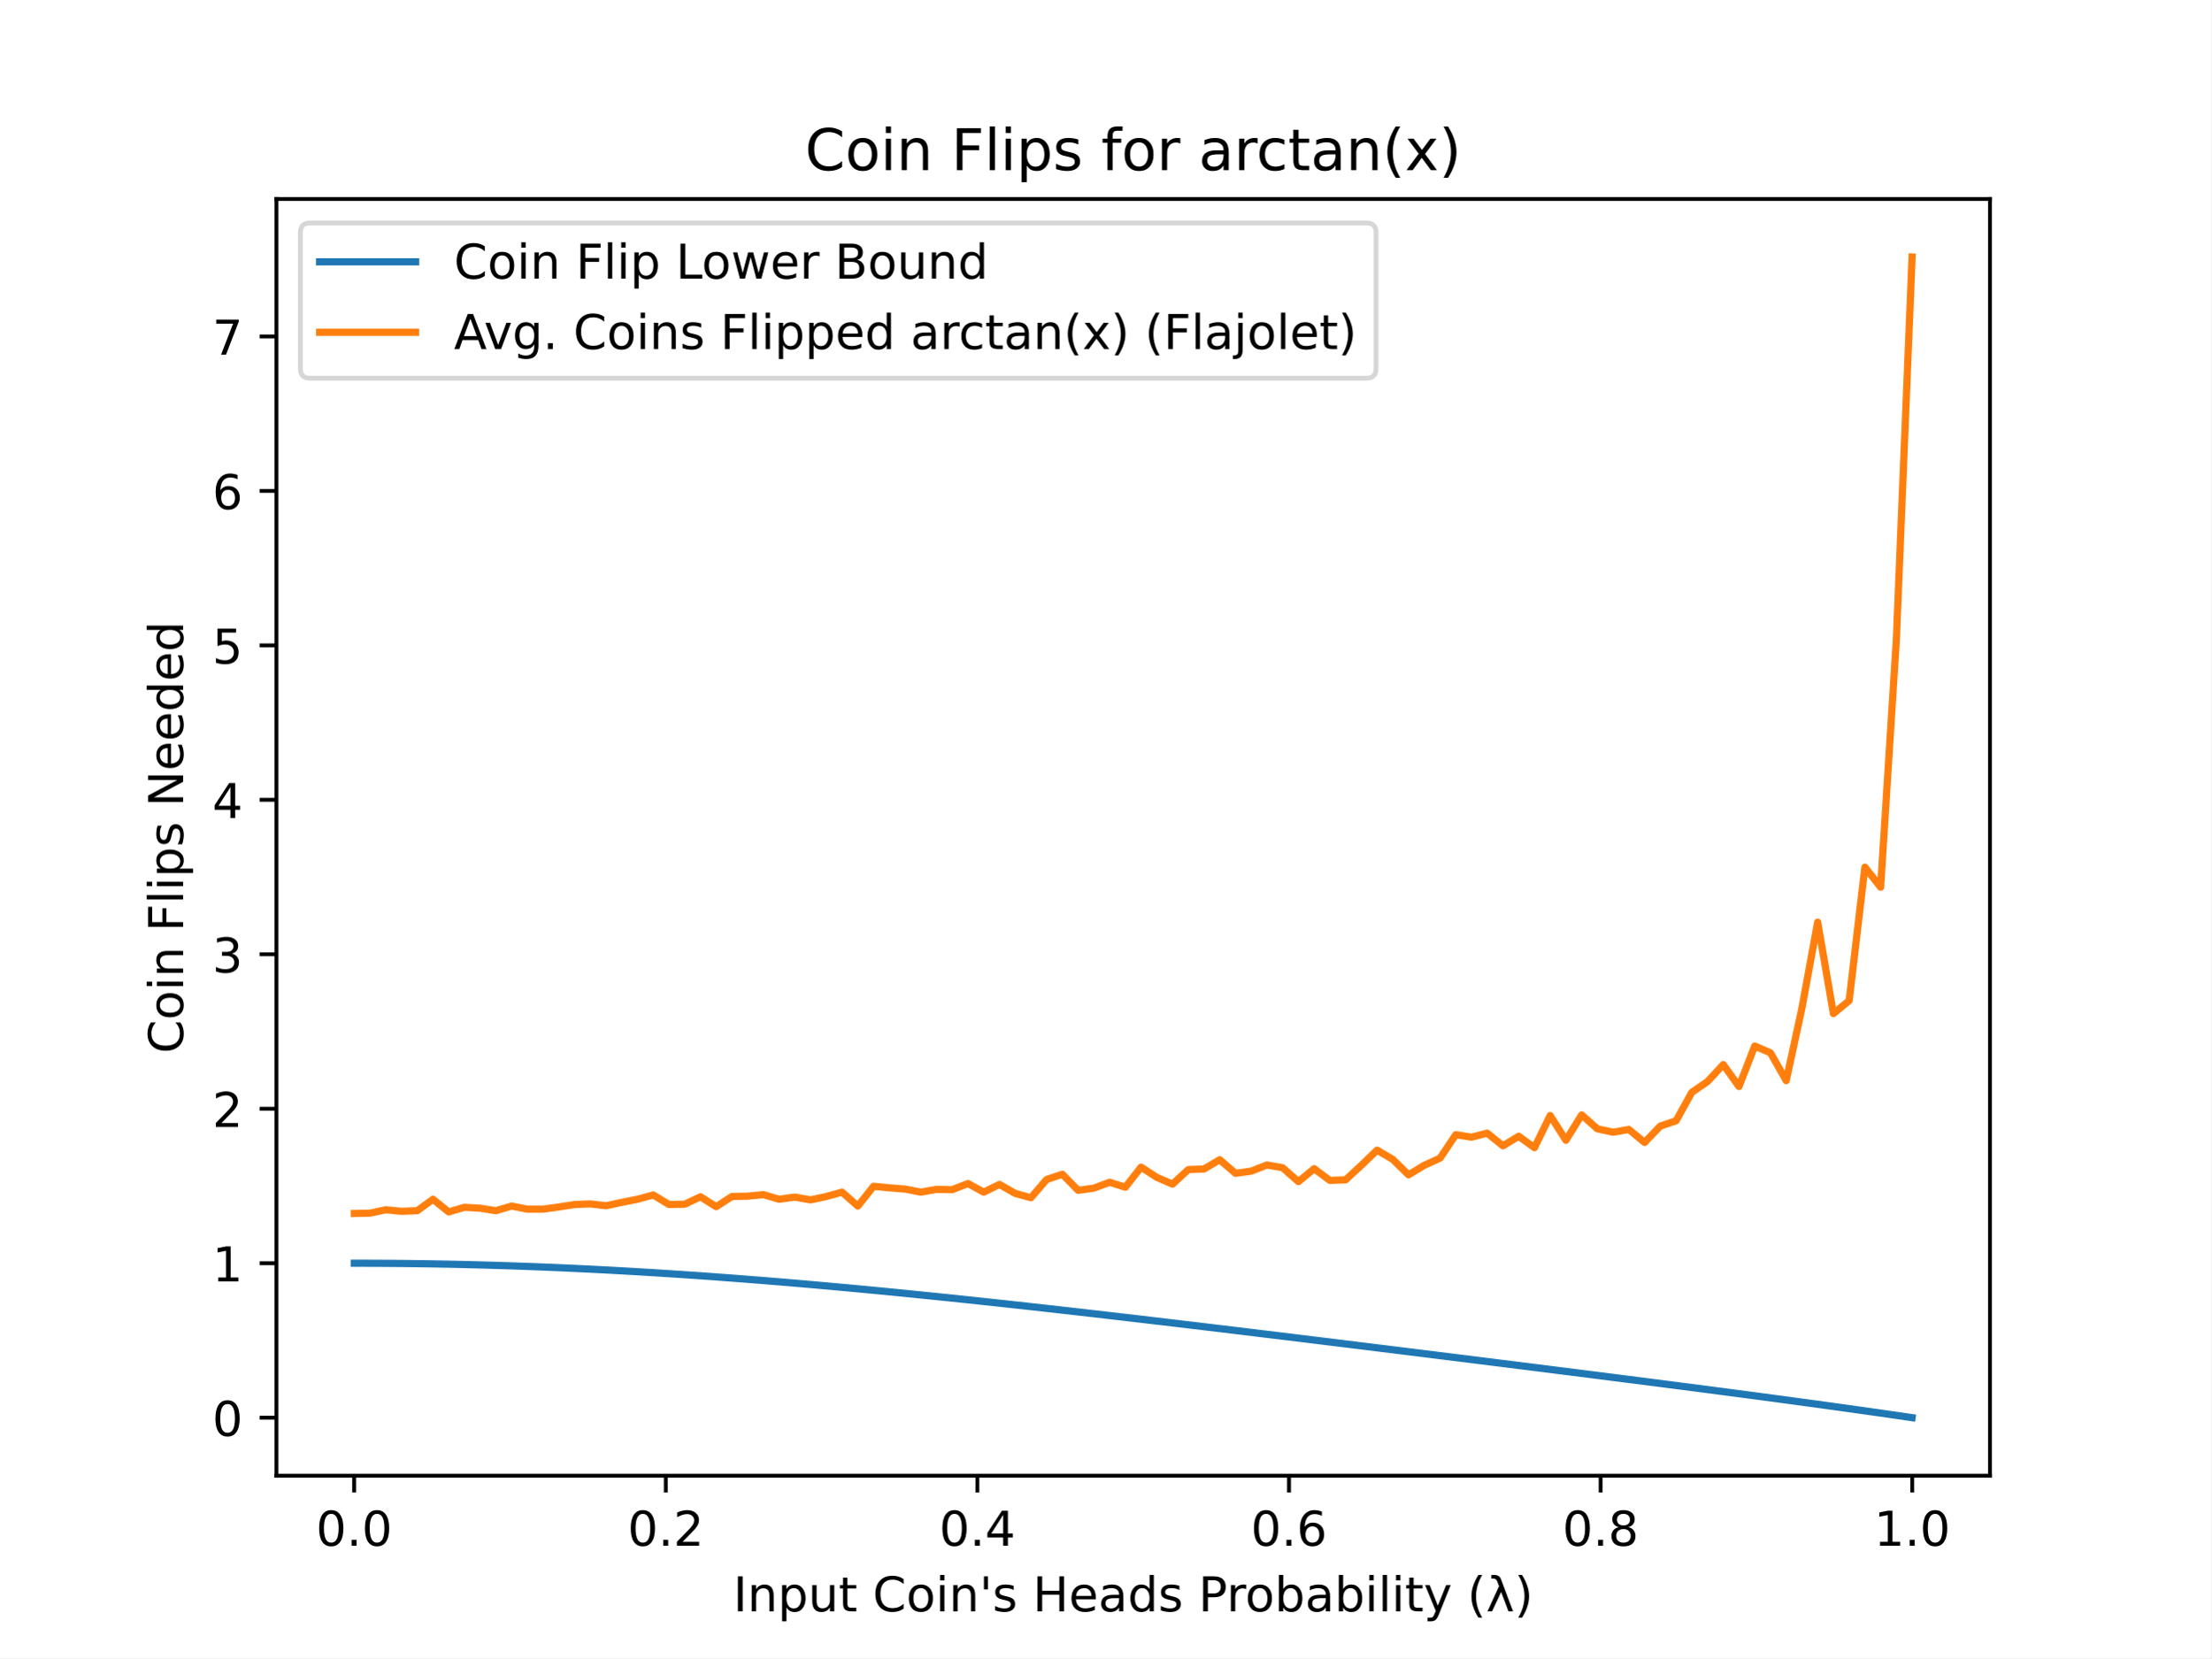
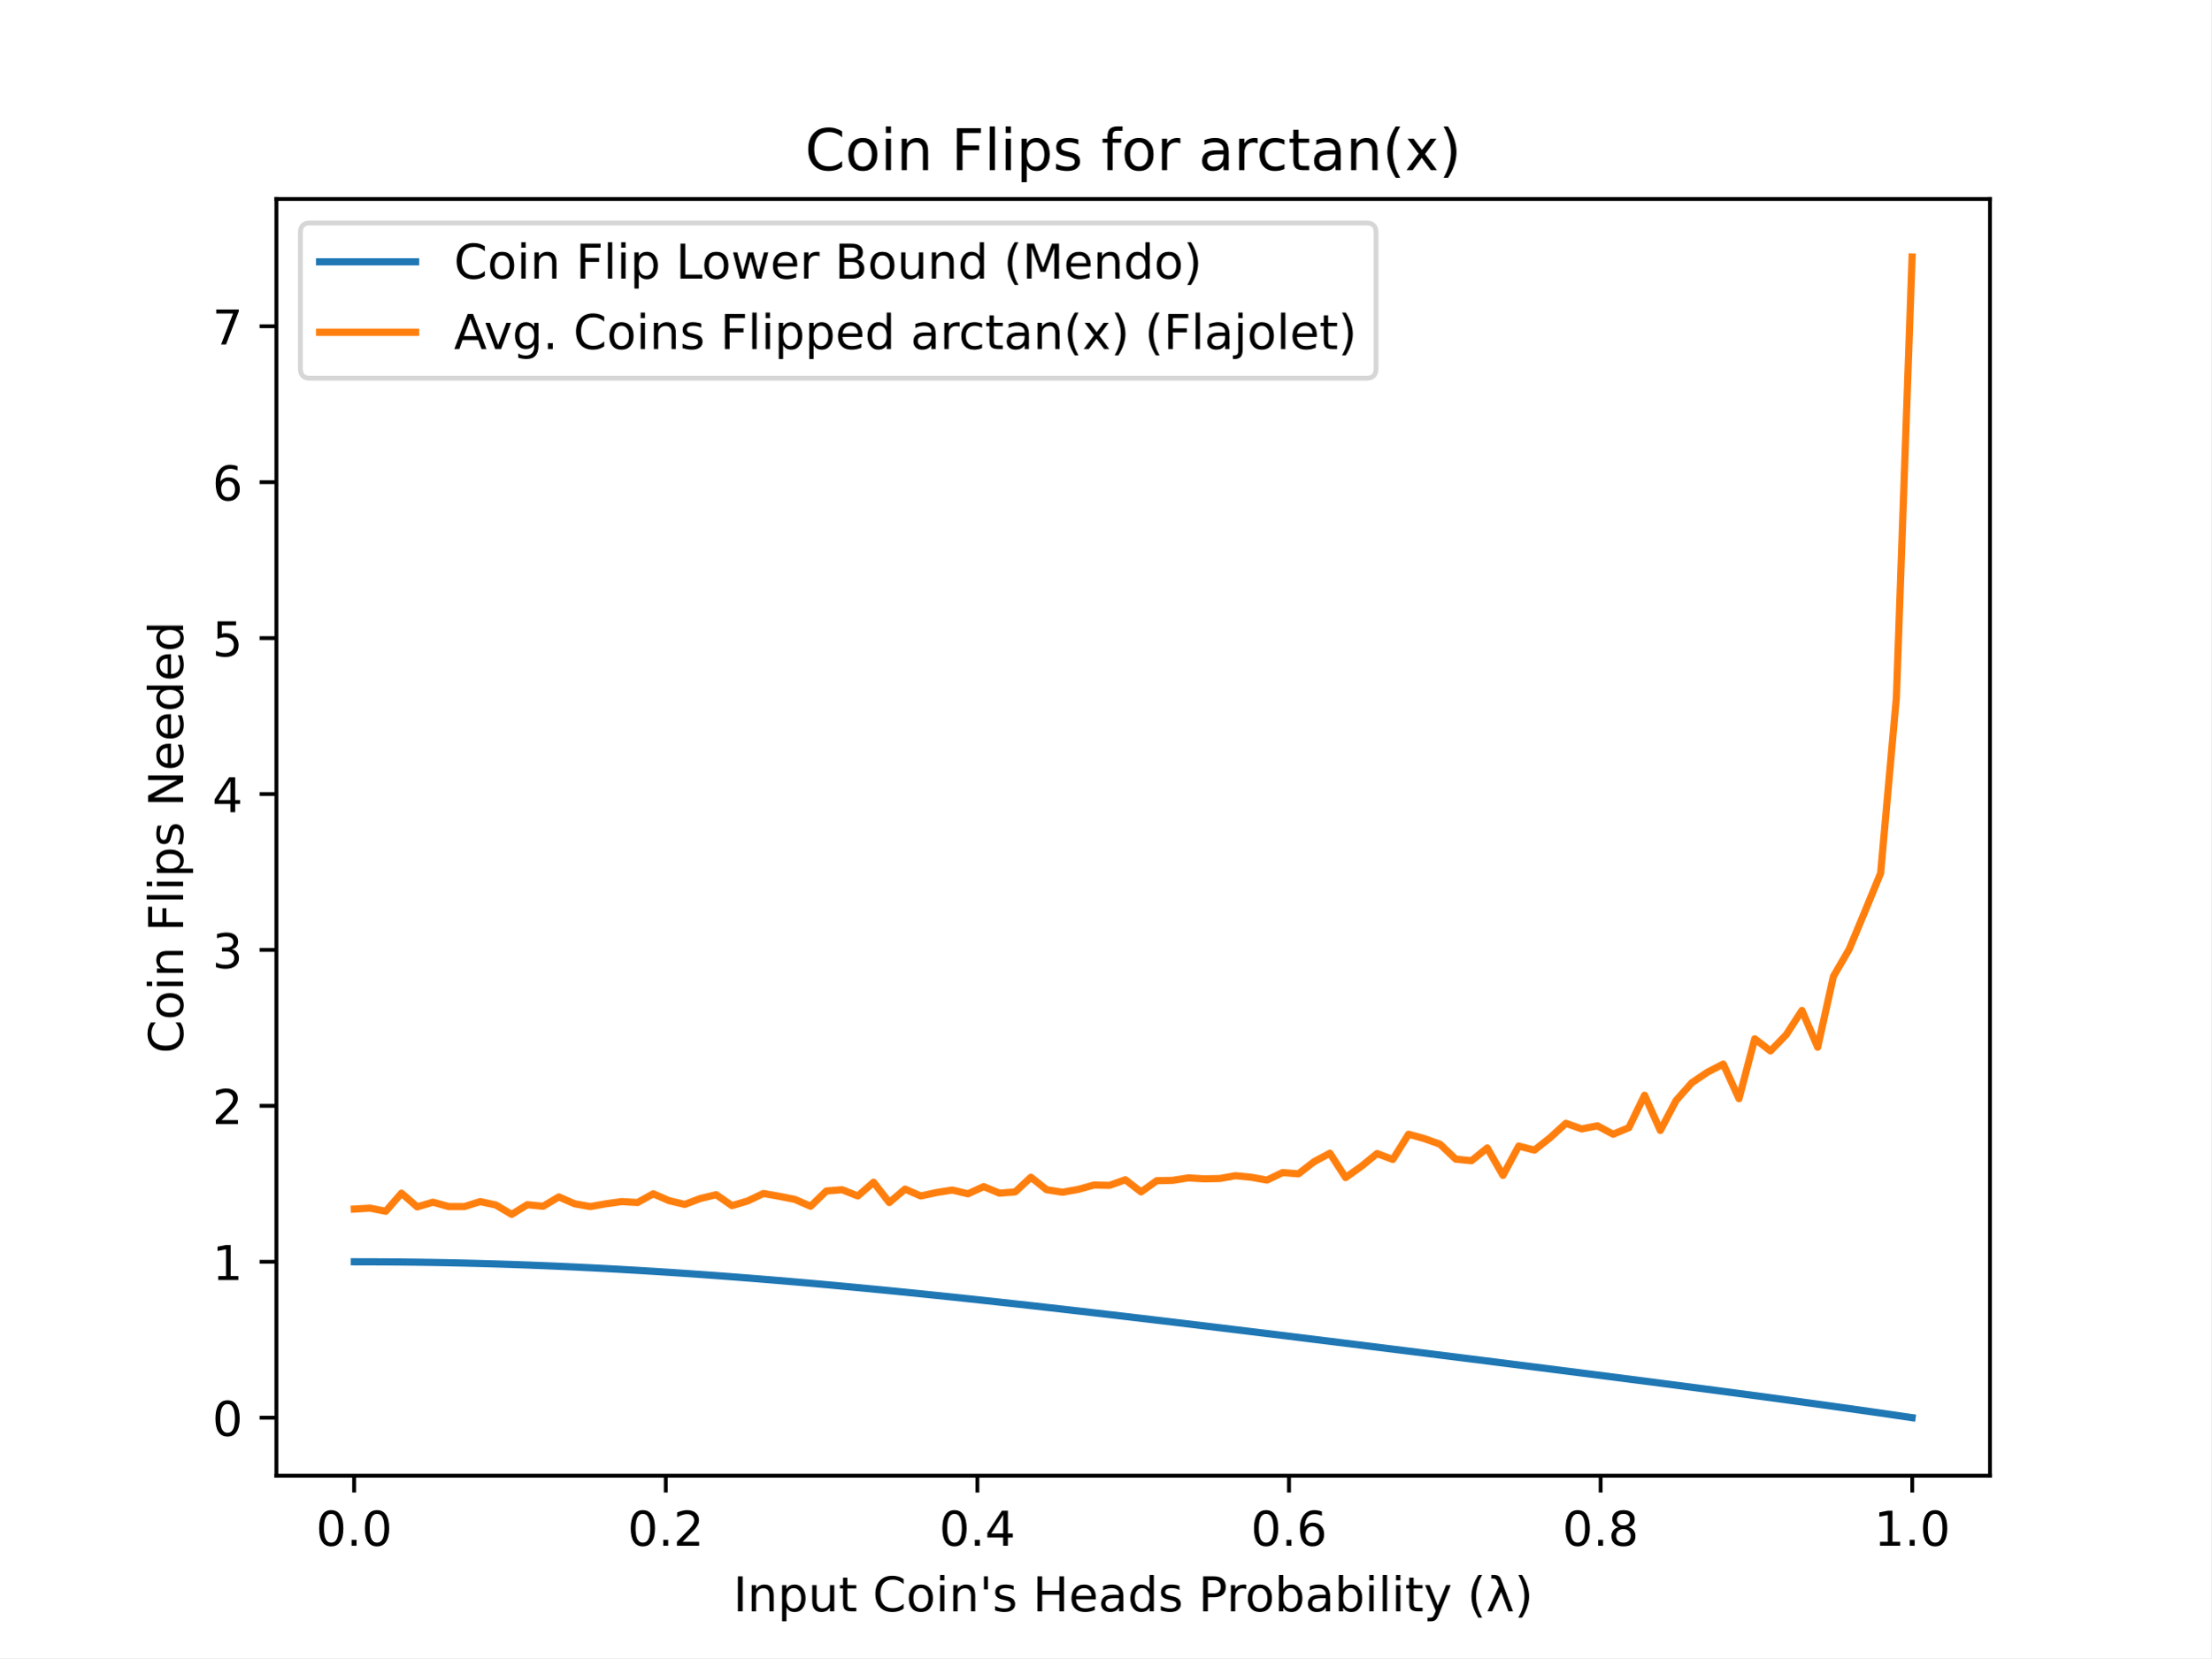
<svg xmlns="http://www.w3.org/2000/svg" xmlns:xlink="http://www.w3.org/1999/xlink" height="345.6pt" version="1.1" viewBox="0 0 460.8 345.6" width="460.8pt">
  <defs>
    <style type="text/css">
*{stroke-linecap:butt;stroke-linejoin:round;}
  </style>
  </defs>
  <g id="figure_1">
    <g id="patch_1">
      <path d="M 0 345.6  L 460.8 345.6  L 460.8 0  L 0 0  z " style="fill:#ffffff;" />
    </g>
    <g id="axes_1">
      <g id="patch_2">
        <path d="M 57.6 307.584  L 414.72 307.584  L 414.72 41.472  L 57.6 41.472  z " style="fill:#ffffff;" />
      </g>
      <g id="matplotlib.axis_1">
        <g id="xtick_1">
          <g id="line2d_1">
            <defs>
-               <path d="M 0 0  L 0 3.5  " id="mc5654436d5" style="stroke:#000000;stroke-width:0.8;" />
+               <path d="M 0 0  L 0 3.5  " id="mb48ba2da53" style="stroke:#000000;stroke-width:0.8;" />
            </defs>
            <g>
-               <use style="stroke:#000000;stroke-width:0.8;" x="73.8" xlink:href="#mc5654436d5" y="307.584" />
+               <use style="stroke:#000000;stroke-width:0.8;" x="73.8" xlink:href="#mb48ba2da53" y="307.584" />
            </g>
          </g>
          <g id="text_1">
            <text style="font-family:DejaVu Sans;font-size:10px;font-style:normal;font-weight:normal;text-anchor:middle;" transform="rotate(-0, 73.80026, 322.1824)" x="73.8" y="322.182">0.0</text>
          </g>
        </g>
        <g id="xtick_2">
          <g id="line2d_2">
            <g>
-               <use style="stroke:#000000;stroke-width:0.8;" x="138.744" xlink:href="#mc5654436d5" y="307.584" />
+               <use style="stroke:#000000;stroke-width:0.8;" x="138.744" xlink:href="#mb48ba2da53" y="307.584" />
            </g>
          </g>
          <g id="text_2">
            <text style="font-family:DejaVu Sans;font-size:10px;font-style:normal;font-weight:normal;text-anchor:middle;" transform="rotate(-0, 138.7442, 322.1824)" x="138.744" y="322.182">0.2</text>
          </g>
        </g>
        <g id="xtick_3">
          <g id="line2d_3">
            <g>
-               <use style="stroke:#000000;stroke-width:0.8;" x="203.688" xlink:href="#mc5654436d5" y="307.584" />
+               <use style="stroke:#000000;stroke-width:0.8;" x="203.688" xlink:href="#mb48ba2da53" y="307.584" />
            </g>
          </g>
          <g id="text_3">
            <text style="font-family:DejaVu Sans;font-size:10px;font-style:normal;font-weight:normal;text-anchor:middle;" transform="rotate(-0, 203.6881, 322.1824)" x="203.688" y="322.182">0.4</text>
          </g>
        </g>
        <g id="xtick_4">
          <g id="line2d_4">
            <g>
-               <use style="stroke:#000000;stroke-width:0.8;" x="268.632" xlink:href="#mc5654436d5" y="307.584" />
+               <use style="stroke:#000000;stroke-width:0.8;" x="268.632" xlink:href="#mb48ba2da53" y="307.584" />
            </g>
          </g>
          <g id="text_4">
            <text style="font-family:DejaVu Sans;font-size:10px;font-style:normal;font-weight:normal;text-anchor:middle;" transform="rotate(-0, 268.6319, 322.1824)" x="268.632" y="322.182">0.6</text>
          </g>
        </g>
        <g id="xtick_5">
          <g id="line2d_5">
            <g>
-               <use style="stroke:#000000;stroke-width:0.8;" x="333.576" xlink:href="#mc5654436d5" y="307.584" />
+               <use style="stroke:#000000;stroke-width:0.8;" x="333.576" xlink:href="#mb48ba2da53" y="307.584" />
            </g>
          </g>
          <g id="text_5">
            <text style="font-family:DejaVu Sans;font-size:10px;font-style:normal;font-weight:normal;text-anchor:middle;" transform="rotate(-0, 333.5758, 322.1824)" x="333.576" y="322.182">0.8</text>
          </g>
        </g>
        <g id="xtick_6">
          <g id="line2d_6">
            <g>
-               <use style="stroke:#000000;stroke-width:0.8;" x="398.52" xlink:href="#mc5654436d5" y="307.584" />
+               <use style="stroke:#000000;stroke-width:0.8;" x="398.52" xlink:href="#mb48ba2da53" y="307.584" />
            </g>
          </g>
          <g id="text_6">
            <text style="font-family:DejaVu Sans;font-size:10px;font-style:normal;font-weight:normal;text-anchor:middle;" transform="rotate(-0, 398.5197, 322.1824)" x="398.52" y="322.182">1.0</text>
          </g>
        </g>
        <g id="text_7">
          <text style="font-family:DejaVu Sans;font-size:10px;font-style:normal;font-weight:normal;text-anchor:middle;" transform="rotate(-0, 236.16, 335.8606)" x="236.16" y="335.861">Input Coin's Heads Probability (λ)</text>
        </g>
      </g>
      <g id="matplotlib.axis_2">
        <g id="ytick_1">
          <g id="line2d_7">
            <defs>
-               <path d="M 0 0  L -3.5 0  " id="m6249e7765f" style="stroke:#000000;stroke-width:0.8;" />
+               <path d="M 0 0  L -3.5 0  " id="m55961f1d72" style="stroke:#000000;stroke-width:0.8;" />
            </defs>
            <g>
-               <use style="stroke:#000000;stroke-width:0.8;" x="57.6" xlink:href="#m6249e7765f" y="295.493" />
+               <use style="stroke:#000000;stroke-width:0.8;" x="57.6" xlink:href="#m55961f1d72" y="295.493" />
            </g>
          </g>
          <g id="text_8">
            <text style="font-family:DejaVu Sans;font-size:10px;font-style:normal;font-weight:normal;text-anchor:end;" transform="rotate(-0, 50.6, 299.292)" x="50.6" y="299.292">0</text>
          </g>
        </g>
        <g id="ytick_2">
          <g id="line2d_8">
            <g>
-               <use style="stroke:#000000;stroke-width:0.8;" x="57.6" xlink:href="#m6249e7765f" y="263.296" />
+               <use style="stroke:#000000;stroke-width:0.8;" x="57.6" xlink:href="#m55961f1d72" y="262.994" />
            </g>
          </g>
          <g id="text_9">
-             <text style="font-family:DejaVu Sans;font-size:10px;font-style:normal;font-weight:normal;text-anchor:end;" transform="rotate(-0, 50.6, 267.0955)" x="50.6" y="267.095">1</text>
+             <text style="font-family:DejaVu Sans;font-size:10px;font-style:normal;font-weight:normal;text-anchor:end;" transform="rotate(-0, 50.6, 266.7927)" x="50.6" y="266.793">1</text>
          </g>
        </g>
        <g id="ytick_3">
          <g id="line2d_9">
            <g>
-               <use style="stroke:#000000;stroke-width:0.8;" x="57.6" xlink:href="#m6249e7765f" y="231.1" />
+               <use style="stroke:#000000;stroke-width:0.8;" x="57.6" xlink:href="#m55961f1d72" y="230.494" />
            </g>
          </g>
          <g id="text_10">
-             <text style="font-family:DejaVu Sans;font-size:10px;font-style:normal;font-weight:normal;text-anchor:end;" transform="rotate(-0, 50.6, 234.8989)" x="50.6" y="234.899">2</text>
+             <text style="font-family:DejaVu Sans;font-size:10px;font-style:normal;font-weight:normal;text-anchor:end;" transform="rotate(-0, 50.6, 234.2934)" x="50.6" y="234.293">2</text>
          </g>
        </g>
        <g id="ytick_4">
          <g id="line2d_10">
            <g>
-               <use style="stroke:#000000;stroke-width:0.8;" x="57.6" xlink:href="#m6249e7765f" y="198.903" />
+               <use style="stroke:#000000;stroke-width:0.8;" x="57.6" xlink:href="#m55961f1d72" y="197.995" />
            </g>
          </g>
          <g id="text_11">
-             <text style="font-family:DejaVu Sans;font-size:10px;font-style:normal;font-weight:normal;text-anchor:end;" transform="rotate(-0, 50.6, 202.7024)" x="50.6" y="202.702">3</text>
+             <text style="font-family:DejaVu Sans;font-size:10px;font-style:normal;font-weight:normal;text-anchor:end;" transform="rotate(-0, 50.6, 201.7941)" x="50.6" y="201.794">3</text>
          </g>
        </g>
        <g id="ytick_5">
          <g id="line2d_11">
            <g>
-               <use style="stroke:#000000;stroke-width:0.8;" x="57.6" xlink:href="#m6249e7765f" y="166.707" />
+               <use style="stroke:#000000;stroke-width:0.8;" x="57.6" xlink:href="#m55961f1d72" y="165.496" />
            </g>
          </g>
          <g id="text_12">
-             <text style="font-family:DejaVu Sans;font-size:10px;font-style:normal;font-weight:normal;text-anchor:end;" transform="rotate(-0, 50.6, 170.5058)" x="50.6" y="170.506">4</text>
+             <text style="font-family:DejaVu Sans;font-size:10px;font-style:normal;font-weight:normal;text-anchor:end;" transform="rotate(-0, 50.6, 169.2948)" x="50.6" y="169.295">4</text>
          </g>
        </g>
        <g id="ytick_6">
          <g id="line2d_12">
            <g>
-               <use style="stroke:#000000;stroke-width:0.8;" x="57.6" xlink:href="#m6249e7765f" y="134.51" />
+               <use style="stroke:#000000;stroke-width:0.8;" x="57.6" xlink:href="#m55961f1d72" y="132.996" />
            </g>
          </g>
          <g id="text_13">
-             <text style="font-family:DejaVu Sans;font-size:10px;font-style:normal;font-weight:normal;text-anchor:end;" transform="rotate(-0, 50.6, 138.3093)" x="50.6" y="138.309">5</text>
+             <text style="font-family:DejaVu Sans;font-size:10px;font-style:normal;font-weight:normal;text-anchor:end;" transform="rotate(-0, 50.6, 136.7955)" x="50.6" y="136.796">5</text>
          </g>
        </g>
        <g id="ytick_7">
          <g id="line2d_13">
            <g>
-               <use style="stroke:#000000;stroke-width:0.8;" x="57.6" xlink:href="#m6249e7765f" y="102.314" />
+               <use style="stroke:#000000;stroke-width:0.8;" x="57.6" xlink:href="#m55961f1d72" y="100.497" />
            </g>
          </g>
          <g id="text_14">
-             <text style="font-family:DejaVu Sans;font-size:10px;font-style:normal;font-weight:normal;text-anchor:end;" transform="rotate(-0, 50.6, 106.1128)" x="50.6" y="106.113">6</text>
+             <text style="font-family:DejaVu Sans;font-size:10px;font-style:normal;font-weight:normal;text-anchor:end;" transform="rotate(-0, 50.6, 104.2962)" x="50.6" y="104.296">6</text>
          </g>
        </g>
        <g id="ytick_8">
          <g id="line2d_14">
            <g>
-               <use style="stroke:#000000;stroke-width:0.8;" x="57.6" xlink:href="#m6249e7765f" y="70.117" />
+               <use style="stroke:#000000;stroke-width:0.8;" x="57.6" xlink:href="#m55961f1d72" y="67.998" />
            </g>
          </g>
          <g id="text_15">
-             <text style="font-family:DejaVu Sans;font-size:10px;font-style:normal;font-weight:normal;text-anchor:end;" transform="rotate(-0, 50.6, 73.91624)" x="50.6" y="73.916">7</text>
+             <text style="font-family:DejaVu Sans;font-size:10px;font-style:normal;font-weight:normal;text-anchor:end;" transform="rotate(-0, 50.6, 71.79691)" x="50.6" y="71.797">7</text>
          </g>
        </g>
        <g id="text_16">
          <text style="font-family:DejaVu Sans;font-size:10px;font-style:normal;font-weight:normal;text-anchor:middle;" transform="rotate(-90, 38.15781, 174.528)" x="38.158" y="174.528">Coin Flips Needed</text>
        </g>
      </g>
      <g id="line2d_15">
-         <path clip-path="url(#p22a6bcb319)" d="M 73.833 263.296  L 77.112 263.302  L 80.391 263.318  L 83.671 263.346  L 86.95 263.385  L 90.229 263.435  L 93.509 263.495  L 96.788 263.567  L 100.067 263.65  L 103.347 263.744  L 106.626 263.849  L 109.905 263.965  L 113.185 264.091  L 116.464 264.228  L 119.743 264.376  L 123.023 264.534  L 126.302 264.702  L 129.581 264.88  L 132.861 265.069  L 136.14 265.266  L 139.42 265.474  L 142.699 265.691  L 145.978 265.916  L 149.258 266.151  L 152.537 266.395  L 155.816 266.647  L 159.096 266.907  L 162.375 267.175  L 165.654 267.451  L 168.934 267.734  L 172.213 268.025  L 175.492 268.322  L 178.772 268.626  L 182.051 268.937  L 185.33 269.254  L 188.61 269.577  L 191.889 269.906  L 195.168 270.24  L 198.448 270.579  L 201.727 270.923  L 205.006 271.272  L 208.286 271.625  L 211.565 271.983  L 214.844 272.345  L 218.124 272.71  L 221.403 273.079  L 224.682 273.451  L 227.962 273.827  L 231.241 274.205  L 234.52 274.586  L 237.8 274.97  L 241.079 275.356  L 244.358 275.744  L 247.638 276.134  L 250.917 276.526  L 254.196 276.92  L 257.476 277.316  L 260.755 277.713  L 264.034 278.111  L 267.314 278.511  L 270.593 278.912  L 273.872 279.314  L 277.152 279.716  L 280.431 280.12  L 283.71 280.525  L 286.99 280.93  L 290.269 281.336  L 293.548 281.743  L 296.828 282.15  L 300.107 282.558  L 303.386 282.967  L 306.666 283.377  L 309.945 283.787  L 313.224 284.198  L 316.504 284.609  L 319.783 285.021  L 323.062 285.435  L 326.342 285.849  L 329.621 286.264  L 332.9 286.68  L 336.18 287.097  L 339.459 287.516  L 342.739 287.936  L 346.018 288.357  L 349.297 288.78  L 352.577 289.205  L 355.856 289.632  L 359.135 290.062  L 362.415 290.494  L 365.694 290.928  L 368.973 291.366  L 372.253 291.807  L 375.532 292.251  L 378.811 292.699  L 382.091 293.151  L 385.37 293.608  L 388.649 294.069  L 391.929 294.536  L 395.208 295.009  L 398.487 295.488  " style="fill:none;stroke:#1f77b4;stroke-linecap:square;stroke-width:1.5;" />
+         <path clip-path="url(#pf2ad5f7940)" d="M 73.833 262.994  L 77.112 262.999  L 80.391 263.016  L 83.671 263.044  L 86.95 263.083  L 90.229 263.133  L 93.509 263.195  L 96.788 263.267  L 100.067 263.351  L 103.347 263.446  L 106.626 263.552  L 109.905 263.668  L 113.185 263.796  L 116.464 263.934  L 119.743 264.083  L 123.023 264.243  L 126.302 264.413  L 129.581 264.593  L 132.861 264.783  L 136.14 264.982  L 139.42 265.192  L 142.699 265.41  L 145.978 265.638  L 149.258 265.875  L 152.537 266.121  L 155.816 266.375  L 159.096 266.638  L 162.375 266.909  L 165.654 267.187  L 168.934 267.473  L 172.213 267.766  L 175.492 268.067  L 178.772 268.374  L 182.051 268.688  L 185.33 269.007  L 188.61 269.333  L 191.889 269.665  L 195.168 270.002  L 198.448 270.345  L 201.727 270.692  L 205.006 271.044  L 208.286 271.401  L 211.565 271.762  L 214.844 272.127  L 218.124 272.496  L 221.403 272.868  L 224.682 273.244  L 227.962 273.623  L 231.241 274.005  L 234.52 274.389  L 237.8 274.777  L 241.079 275.166  L 244.358 275.558  L 247.638 275.952  L 250.917 276.348  L 254.196 276.746  L 257.476 277.145  L 260.755 277.546  L 264.034 277.948  L 267.314 278.351  L 270.593 278.756  L 273.872 279.161  L 277.152 279.568  L 280.431 279.976  L 283.71 280.384  L 286.99 280.793  L 290.269 281.203  L 293.548 281.614  L 296.828 282.025  L 300.107 282.437  L 303.386 282.849  L 306.666 283.263  L 309.945 283.677  L 313.224 284.091  L 316.504 284.507  L 319.783 284.923  L 323.062 285.34  L 326.342 285.758  L 329.621 286.177  L 332.9 286.597  L 336.18 287.018  L 339.459 287.441  L 342.739 287.864  L 346.018 288.29  L 349.297 288.717  L 352.577 289.146  L 355.856 289.577  L 359.135 290.011  L 362.415 290.447  L 365.694 290.885  L 368.973 291.327  L 372.253 291.772  L 375.532 292.22  L 378.811 292.673  L 382.091 293.129  L 385.37 293.59  L 388.649 294.056  L 391.929 294.527  L 395.208 295.005  L 398.487 295.488  " style="fill:none;stroke:#1f77b4;stroke-linecap:square;stroke-width:1.5;" />
      </g>
      <g id="line2d_16">
-         <path clip-path="url(#p22a6bcb319)" d="M 73.833 252.929  L 77.112 252.865  L 80.391 252.156  L 83.671 252.478  L 86.95 252.349  L 90.229 249.967  L 93.509 252.607  L 96.788 251.641  L 100.067 251.834  L 103.347 252.349  L 106.626 251.384  L 109.905 252.027  L 113.185 252.027  L 116.464 251.577  L 119.743 251.062  L 123.023 250.933  L 126.302 251.319  L 129.581 250.611  L 132.861 249.967  L 136.14 249.065  L 139.42 251.062  L 142.699 250.997  L 145.978 249.452  L 149.258 251.512  L 152.537 249.387  L 155.816 249.323  L 159.096 249.001  L 162.375 249.967  L 165.654 249.516  L 168.934 250.096  L 172.213 249.387  L 175.492 248.486  L 178.772 251.384  L 182.051 247.262  L 185.33 247.584  L 188.61 247.842  L 191.889 248.486  L 195.168 247.906  L 198.448 247.971  L 201.727 246.683  L 205.006 248.486  L 208.286 246.876  L 211.565 248.743  L 214.844 249.645  L 218.124 245.846  L 221.403 244.751  L 224.682 248.099  L 227.962 247.649  L 231.241 246.425  L 234.52 247.456  L 237.8 243.27  L 241.079 245.395  L 244.358 246.812  L 247.638 243.785  L 250.917 243.656  L 254.196 241.725  L 257.476 244.558  L 260.755 244.107  L 264.034 242.819  L 267.314 243.399  L 270.593 246.296  L 273.872 243.592  L 277.152 246.039  L 280.431 245.91  L 283.71 242.884  L 286.99 239.728  L 290.269 241.66  L 293.548 244.88  L 296.828 242.884  L 300.107 241.403  L 303.386 236.509  L 306.666 237.024  L 309.945 236.187  L 313.224 238.827  L 316.504 236.831  L 319.783 239.213  L 323.062 232.516  L 326.342 237.668  L 329.621 232.388  L 332.9 235.285  L 336.18 235.994  L 339.459 235.414  L 342.739 238.119  L 346.018 234.706  L 349.297 233.611  L 352.577 227.687  L 355.856 225.433  L 359.135 221.891  L 362.415 226.463  L 365.694 218.028  L 368.973 219.445  L 372.253 225.24  L 375.532 210.108  L 378.811 192.206  L 382.091 211.267  L 385.37 208.562  L 388.649 180.744  L 391.929 184.93  L 395.208 133.287  L 398.487 53.568  " style="fill:none;stroke:#ff7f0e;stroke-linecap:square;stroke-width:1.5;" />
+         <path clip-path="url(#pf2ad5f7940)" d="M 73.833 252.009  L 77.112 251.814  L 80.391 252.464  L 83.671 248.694  L 86.95 251.554  L 90.229 250.579  L 93.509 251.489  L 96.788 251.489  L 100.067 250.449  L 103.347 251.164  L 106.626 253.114  L 109.905 251.099  L 113.185 251.424  L 116.464 249.474  L 119.743 250.904  L 123.023 251.489  L 126.302 250.904  L 129.581 250.449  L 132.861 250.644  L 136.14 248.824  L 139.42 250.254  L 142.699 251.034  L 145.978 249.799  L 149.258 249.019  L 152.537 251.294  L 155.816 250.319  L 159.096 248.759  L 162.375 249.344  L 165.654 249.994  L 168.934 251.424  L 172.213 248.239  L 175.492 247.979  L 178.772 249.279  L 182.051 246.419  L 185.33 250.644  L 188.61 247.849  L 191.889 249.279  L 195.168 248.564  L 198.448 248.044  L 201.727 248.824  L 205.006 247.329  L 208.286 248.694  L 211.565 248.434  L 214.844 245.379  L 218.124 247.979  L 221.403 248.499  L 224.682 247.914  L 227.962 247.004  L 231.241 247.069  L 234.52 245.899  L 237.8 248.434  L 241.079 246.094  L 244.358 246.029  L 247.638 245.509  L 250.917 245.704  L 254.196 245.639  L 257.476 245.054  L 260.755 245.379  L 264.034 245.964  L 267.314 244.404  L 270.593 244.664  L 273.872 242.129  L 277.152 240.374  L 280.431 245.444  L 283.71 243.104  L 286.99 240.439  L 290.269 241.674  L 293.548 236.409  L 296.828 237.319  L 300.107 238.489  L 303.386 241.609  L 306.666 241.934  L 309.945 239.269  L 313.224 244.989  L 316.504 238.879  L 319.783 239.724  L 323.062 237.124  L 326.342 234.134  L 329.621 235.304  L 332.9 234.654  L 336.18 236.409  L 339.459 235.044  L 342.739 228.284  L 346.018 235.629  L 349.297 229.389  L 352.577 225.684  L 355.856 223.474  L 359.135 221.784  L 362.415 228.999  L 365.694 216.52  L 368.973 219.054  L 372.253 215.675  L 375.532 210.605  L 378.811 218.274  L 382.091 203.52  L 385.37 197.865  L 388.649 190  L 391.929 182.005  L 395.208 145.476  L 398.487 53.568  " style="fill:none;stroke:#ff7f0e;stroke-linecap:square;stroke-width:1.5;" />
      </g>
      <g id="patch_3">
        <path d="M 57.6 307.584  L 57.6 41.472  " style="fill:none;stroke:#000000;stroke-linecap:square;stroke-linejoin:miter;stroke-width:0.8;" />
      </g>
      <g id="patch_4">
        <path d="M 414.72 307.584  L 414.72 41.472  " style="fill:none;stroke:#000000;stroke-linecap:square;stroke-linejoin:miter;stroke-width:0.8;" />
      </g>
      <g id="patch_5">
        <path d="M 57.6 307.584  L 414.72 307.584  " style="fill:none;stroke:#000000;stroke-linecap:square;stroke-linejoin:miter;stroke-width:0.8;" />
      </g>
      <g id="patch_6">
        <path d="M 57.6 41.472  L 414.72 41.472  " style="fill:none;stroke:#000000;stroke-linecap:square;stroke-linejoin:miter;stroke-width:0.8;" />
      </g>
      <g id="text_17">
        <text style="font-family:DejaVu Sans;font-size:12px;font-style:normal;font-weight:normal;text-anchor:middle;" transform="rotate(-0, 236.16, 35.472)" x="236.16" y="35.472">Coin Flips for arctan(x)</text>
      </g>
      <g id="legend_1">
        <g id="patch_7">
          <path d="M 64.6 78.828  L 284.773 78.828  Q 286.773 78.828 286.773 76.828  L 286.773 48.472  Q 286.773 46.472 284.773 46.472  L 64.6 46.472  Q 62.6 46.472 62.6 48.472  L 62.6 76.828  Q 62.6 78.828 64.6 78.828  z " style="fill:#ffffff;opacity:0.8;stroke:#cccccc;stroke-linejoin:miter;" />
        </g>
        <g id="line2d_17">
          <path d="M 66.6 54.57  L 86.6 54.57  " style="fill:none;stroke:#1f77b4;stroke-linecap:square;stroke-width:1.5;" />
        </g>
        <g id="line2d_18" />
        <g id="text_18">
-           <text style="font-family:DejaVu Sans;font-size:10px;font-style:normal;font-weight:normal;text-anchor:start;" transform="rotate(-0, 94.6, 58.07044)" x="94.6" y="58.07">Coin Flip Lower Bound</text>
+           <text style="font-family:DejaVu Sans;font-size:10px;font-style:normal;font-weight:normal;text-anchor:start;" transform="rotate(-0, 94.6, 58.07044)" x="94.6" y="58.07">Coin Flip Lower Bound (Mendo)</text>
        </g>
        <g id="line2d_19">
          <path d="M 66.6 69.249  L 86.6 69.249  " style="fill:none;stroke:#ff7f0e;stroke-linecap:square;stroke-width:1.5;" />
        </g>
        <g id="line2d_20" />
        <g id="text_19">
          <text style="font-family:DejaVu Sans;font-size:10px;font-style:normal;font-weight:normal;text-anchor:start;" transform="rotate(-0, 94.6, 72.74856)" x="94.6" y="72.749">Avg. Coins Flipped arctan(x) (Flajolet)</text>
        </g>
      </g>
    </g>
  </g>
  <defs>
-     <clipPath id="p22a6bcb319">
+     <clipPath id="pf2ad5f7940">
      <rect height="266.112" width="357.12" x="57.6" y="41.472" />
    </clipPath>
  </defs>
</svg>
